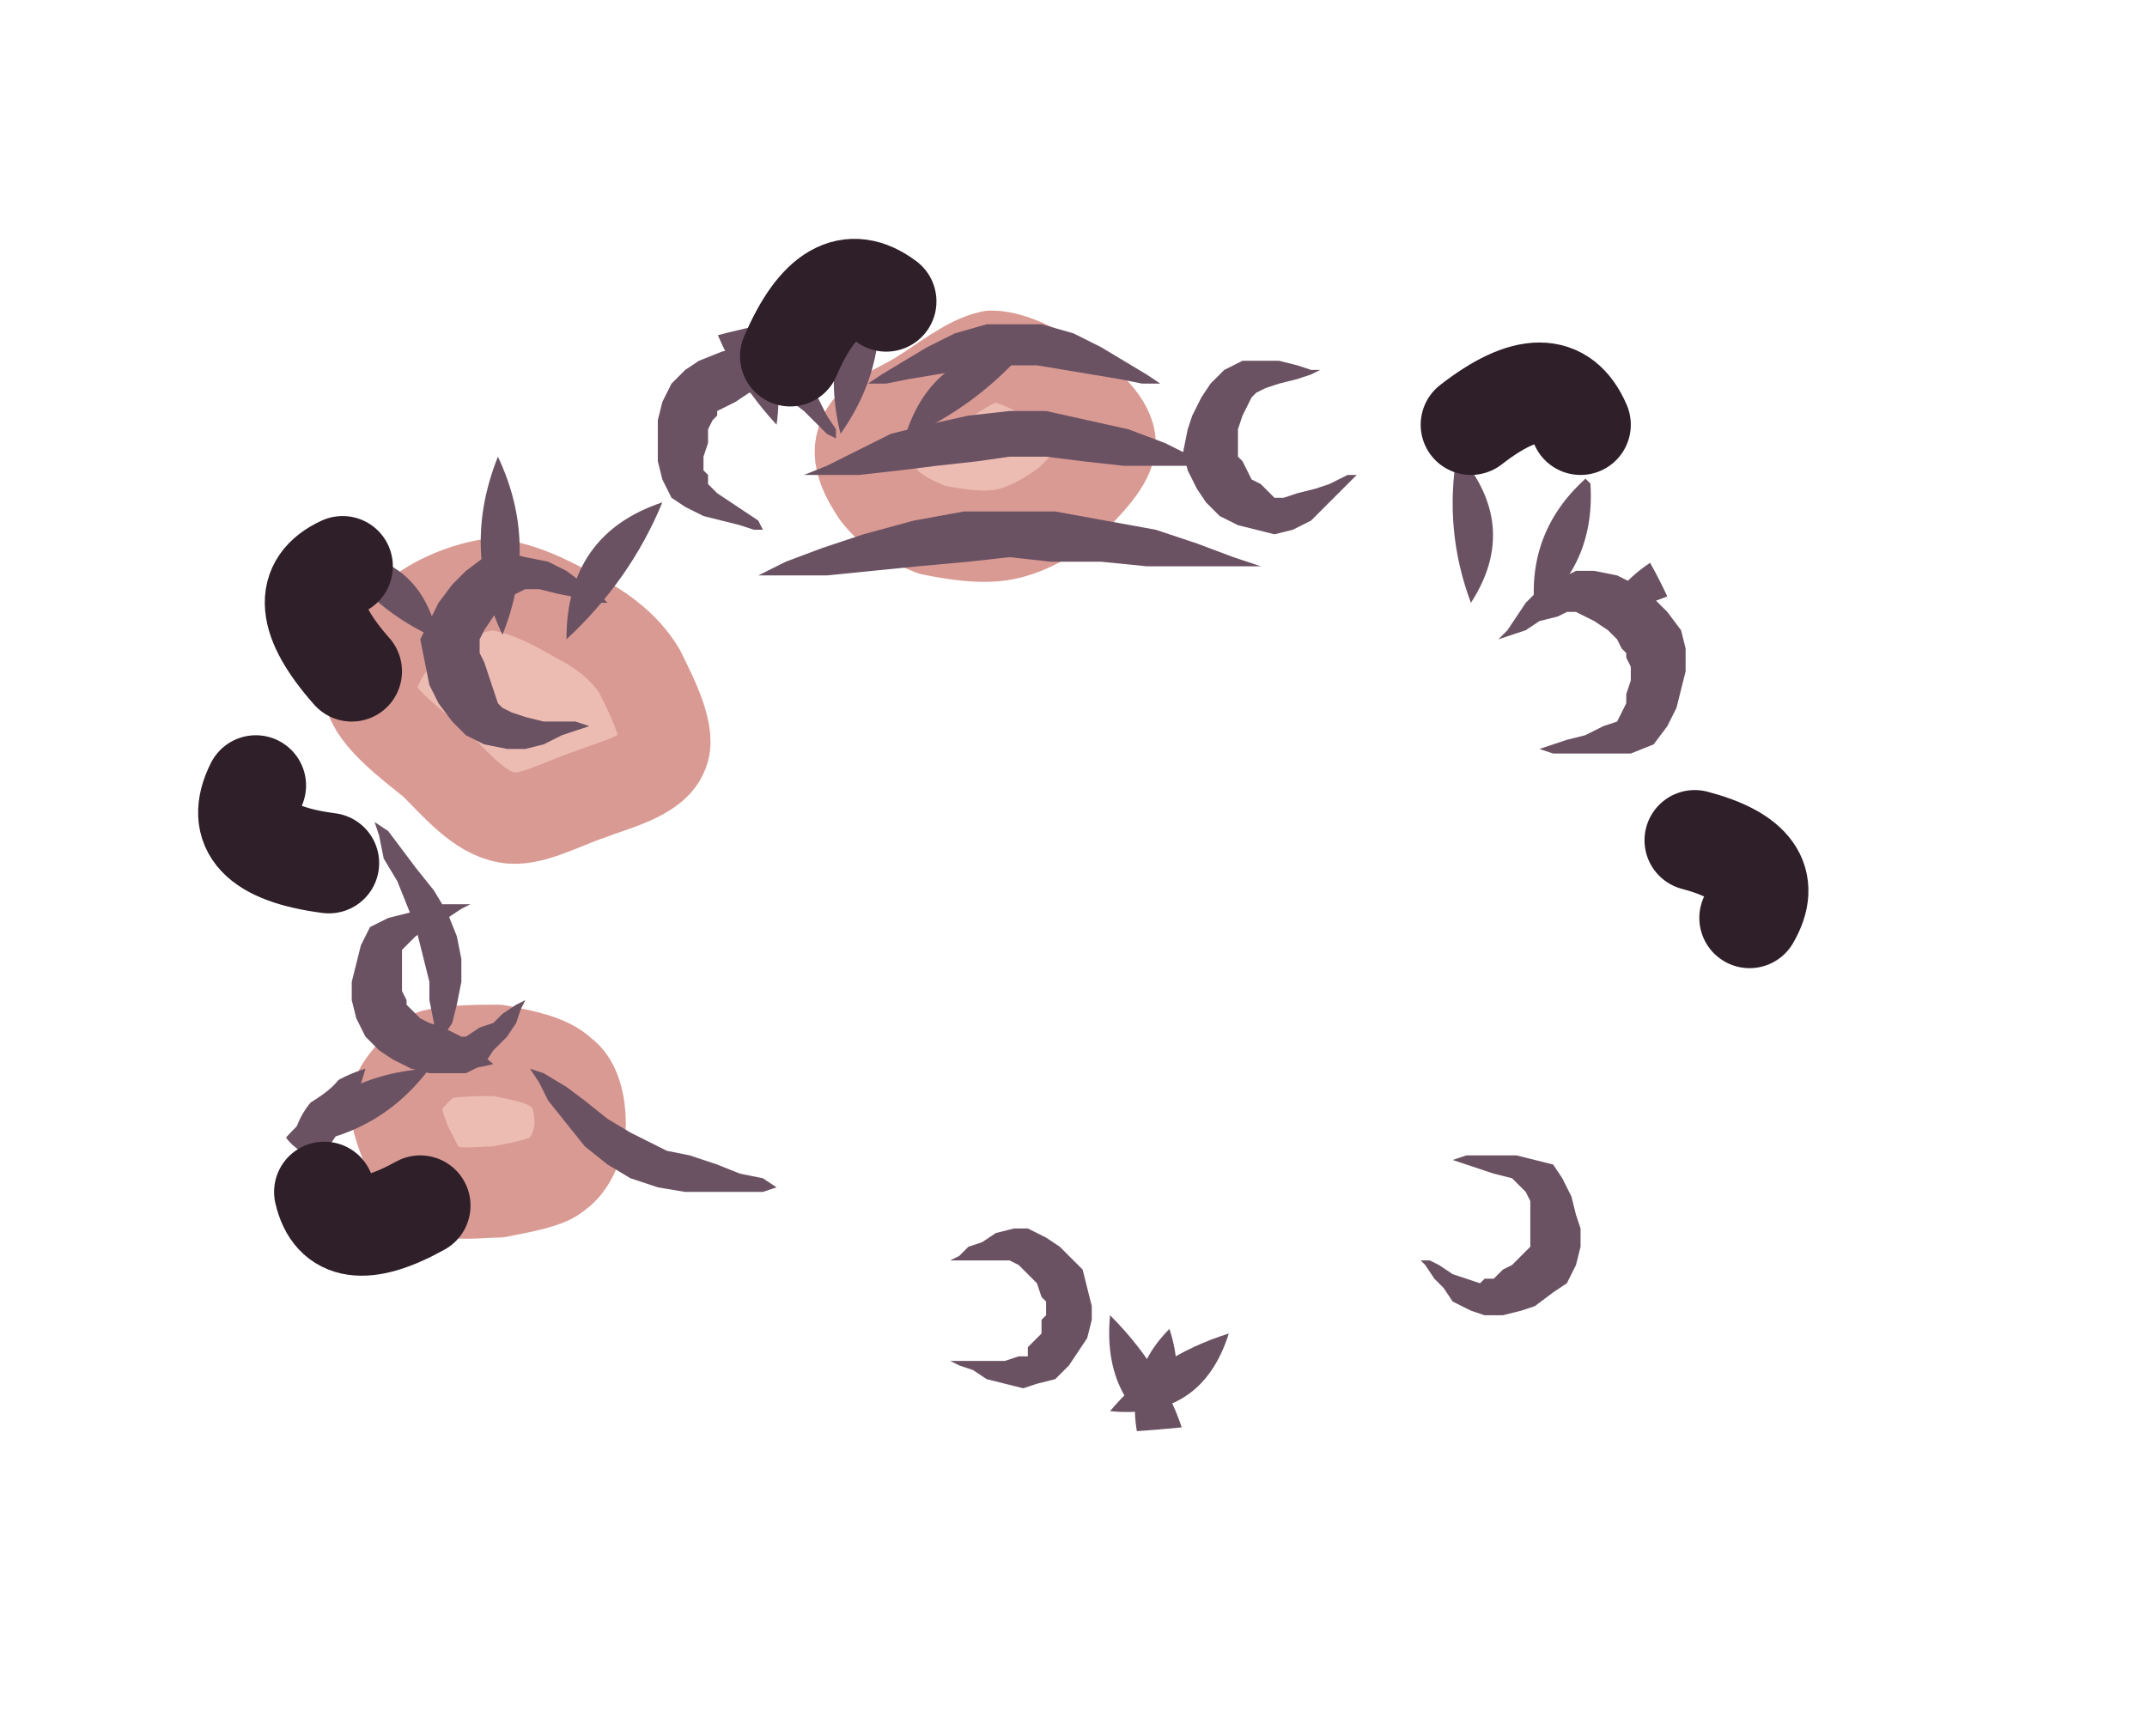
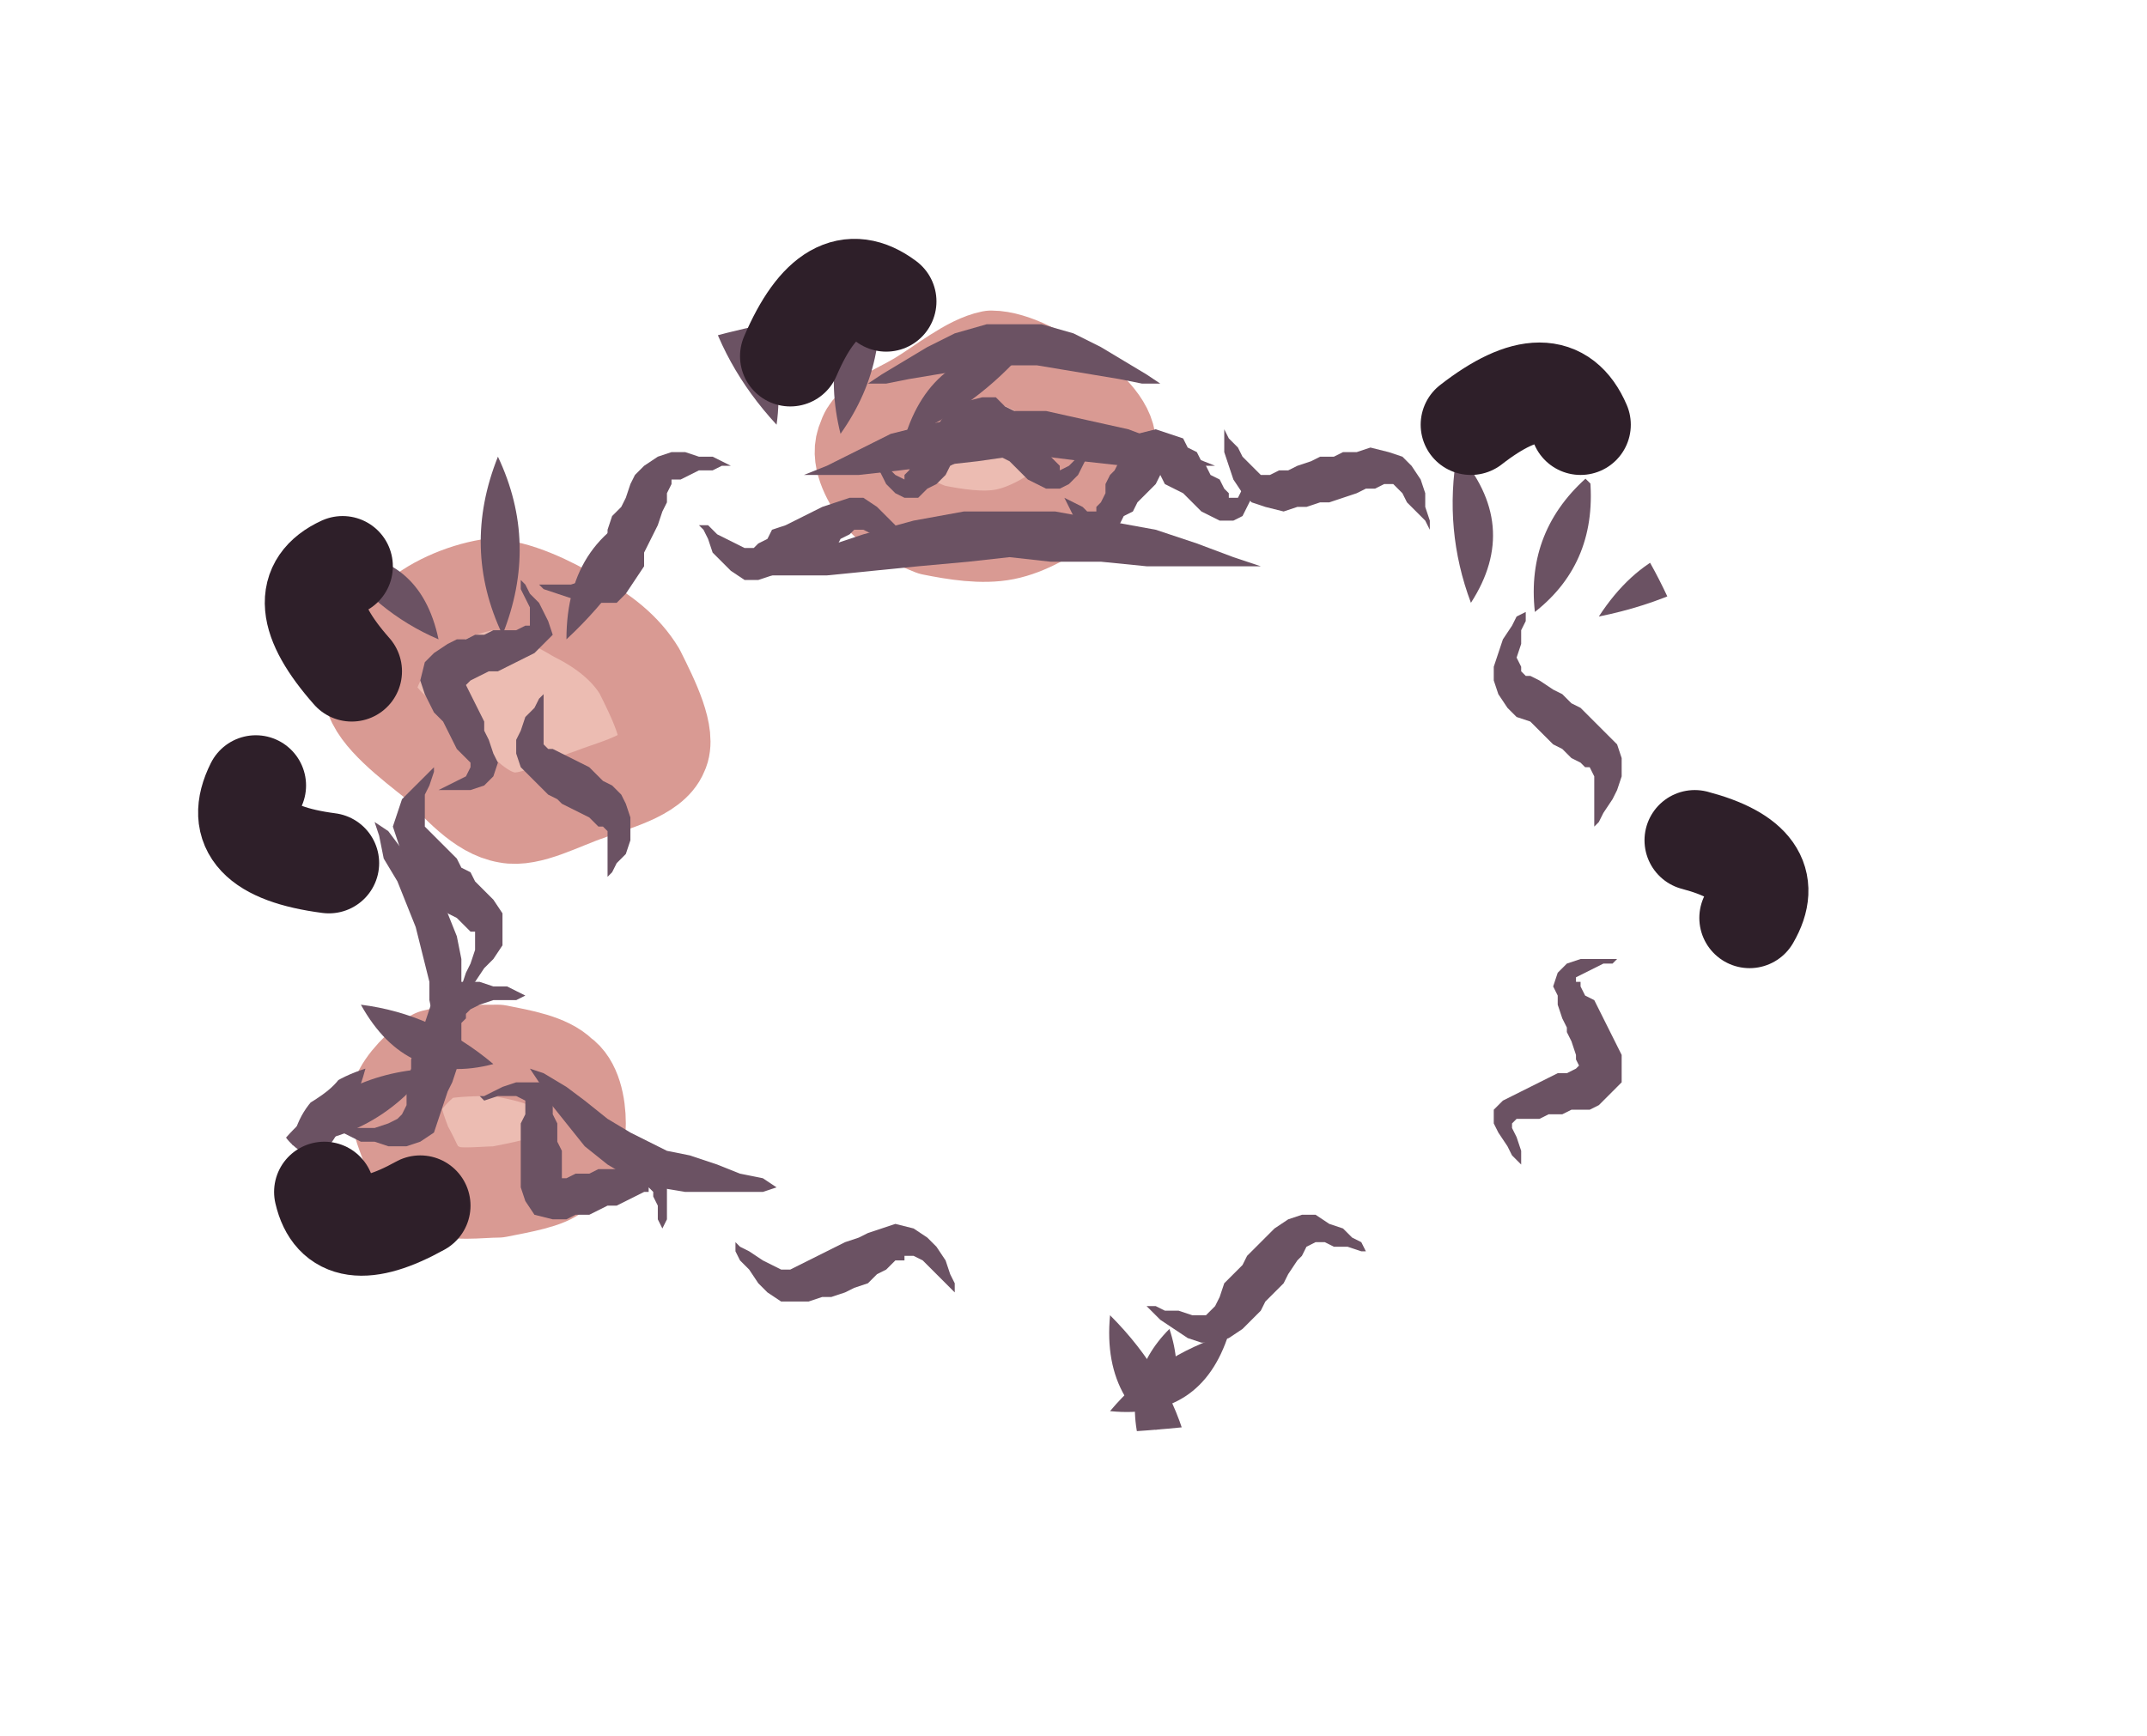
<svg xmlns="http://www.w3.org/2000/svg" viewBox="0 0 47 38" width="47" height="38">
  <defs>
    <clipPath id="cat-head-extra-base-front-head">
      <path d="M10 10.4C11.3 9.4 13.4 8 15.5 7.4C17.6 6.8 20.2 6.6 22.5 6.6C24.8 6.6 27.4 6.7 29.5 7.4C31.6 8.1 33.8 9.4 35.2 11C36.6 12.6 37.3 15 37.8 17C38.3 19 38.3 21.2 37.9 22.8C37.5 24.4 36.8 25.6 35.6 26.8C34.4 28 32.8 29.4 30.8 30.2C28.8 31 26.1 31.3 23.8 31.4C21.5 31.5 18.9 31.1 16.8 30.6C14.8 30.1 12.9 29.1 11.5 28.4C10.1 27.7 9.5 27 8.6 26.4C7.7 25.8 6.4 25.3 6.2 24.8C6 24.3 7.5 24.1 7.6 23.2C7.7 22.3 6.8 20.7 6.6 19.6C6.5 18.5 6.5 17.6 6.7 16.5C6.9 15.4 7.3 14.2 7.8 13.2C8.4 12.2 8.7 11.4 10 10.4Z" />
    </clipPath>
  </defs>
  <g id="extra-bald">
    <path clip-path="url(#cat-head-extra-base-front-head)" d="M14.5 16.5C14.3 17 13.4 17.2 12.9 17.4C12.3 17.6 11.6 18 11.1 17.9C10.5 17.8 10 17.2 9.5 16.7C9 16.3 8.2 15.7 8.1 15.2C8.1 14.7 8.5 14 9 13.6C9.4 13.2 10.1 12.9 10.7 12.8C11.3 12.8 12.1 13.2 12.6 13.5C13.2 13.8 13.7 14.2 14 14.7C14.3 15.3 14.7 16.1 14.5 16.5Z" fill="#ecbcb2" />
    <path clip-path="url(#cat-head-extra-base-front-head)" d="M14.5 16.5C14.3 17 13.4 17.2 12.9 17.4C12.3 17.6 11.6 18 11.1 17.9C10.5 17.8 10 17.2 9.5 16.7C9 16.3 8.2 15.7 8.1 15.2C8.1 14.7 8.5 14 9 13.6C9.4 13.2 10.1 12.9 10.7 12.8C11.3 12.8 12.1 13.2 12.6 13.5C13.2 13.8 13.7 14.2 14 14.7C14.3 15.3 14.7 16.1 14.5 16.5Z" fill="none" stroke="#d99a93" stroke-width="2" stroke-linecap="round" stroke-linejoin="round" />
    <path clip-path="url(#cat-head-extra-base-front-head)" d="M24.3 9.7C24.3 10.1 23.8 10.6 23.4 11C23 11.3 22.5 11.6 22 11.7C21.5 11.8 20.9 11.7 20.4 11.6C19.9 11.4 19.5 11.2 19.2 10.8C19 10.5 18.7 10 18.9 9.6C19 9.2 19.6 9 20.1 8.7C20.6 8.4 21.2 7.9 21.7 7.8C22.2 7.8 22.9 8.2 23.3 8.5C23.8 8.8 24.3 9.3 24.3 9.7Z" fill="#ecbcb2" />
    <path clip-path="url(#cat-head-extra-base-front-head)" d="M24.3 9.7C24.3 10.1 23.8 10.6 23.4 11C23 11.3 22.5 11.6 22 11.7C21.5 11.8 20.9 11.7 20.4 11.6C19.9 11.4 19.5 11.2 19.2 10.8C19 10.5 18.7 10 18.9 9.6C19 9.2 19.6 9 20.1 8.7C20.6 8.4 21.2 7.9 21.7 7.8C22.2 7.8 22.9 8.2 23.3 8.5C23.8 8.8 24.3 9.3 24.3 9.7Z" fill="none" stroke="#d99a93" stroke-width="2" stroke-linecap="round" stroke-linejoin="round" />
    <path clip-path="url(#cat-head-extra-base-front-head)" d="M12.7 24.6C12.7 25 12.5 25.5 12.2 25.7C12 25.9 11.4 26 10.9 26.1C10.5 26.1 9.9 26.2 9.6 26C9.2 25.9 9.1 25.4 8.9 25.1C8.8 24.8 8.6 24.4 8.7 24C8.8 23.7 9.2 23.3 9.5 23.1C9.9 23 10.5 23 10.9 23C11.4 23.1 12 23.2 12.3 23.5C12.6 23.7 12.7 24.2 12.7 24.6Z" fill="#ecbcb2" />
    <path clip-path="url(#cat-head-extra-base-front-head)" d="M12.7 24.6C12.7 25 12.5 25.5 12.2 25.7C12 25.9 11.4 26 10.9 26.1C10.5 26.1 9.9 26.2 9.6 26C9.2 25.9 9.1 25.4 8.9 25.1C8.8 24.8 8.6 24.4 8.7 24C8.8 23.7 9.2 23.3 9.5 23.1C9.9 23 10.5 23 10.9 23C11.4 23.1 12 23.2 12.3 23.5C12.6 23.7 12.7 24.2 12.7 24.6Z" fill="none" stroke="#d99a93" stroke-width="2" stroke-linecap="round" stroke-linejoin="round" />
  </g>
  <g id="extra-dull">
    <path clip-path="url(#cat-head-extra-base-front-head)" d="M9.6 14Q8.2 13.4 7.3 12.1Q9.2 12.1 9.6 14Z" fill="#6b5263" />
    <path clip-path="url(#cat-head-extra-base-front-head)" d="M11 13.9Q10.1 12 10.9 10Q11.8 11.9 11 13.9Z" fill="#6b5263" />
    <path clip-path="url(#cat-head-extra-base-front-head)" d="M12.4 14Q12.4 11.7 14.5 11Q13.8 12.7 12.4 14Z" fill="#6b5263" />
    <path clip-path="url(#cat-head-extra-base-front-head)" d="M17 9.3Q15.8 8 15.4 6.4Q17.3 7.2 17 9.3Z" fill="#6b5263" />
    <path clip-path="url(#cat-head-extra-base-front-head)" d="M18.4 9.5Q17.9 7.5 19.1 5.8Q19.6 7.8 18.4 9.5Z" fill="#6b5263" />
    <path clip-path="url(#cat-head-extra-base-front-head)" d="M19.8 9.6Q20.4 7.6 22.5 7.6Q21.4 8.9 19.8 9.6Z" fill="#6b5263" />
    <path clip-path="url(#cat-head-extra-base-front-head)" d="M8 23.4Q7.6 24.9 6.4 26Q6.1 24 8 23.4Z" fill="#6b5263" />
    <path clip-path="url(#cat-head-extra-base-front-head)" d="M9.4 23.4Q8.2 25 6.1 25.1Q7.4 23.5 9.4 23.4Z" fill="#6b5263" />
    <path clip-path="url(#cat-head-extra-base-front-head)" d="M10.8 23.3Q8.9 23.8 7.9 22Q9.5 22.2 10.8 23.3Z" fill="#6b5263" />
    <path clip-path="url(#cat-head-extra-base-front-head)" d="M32.2 13.2Q31.6 11.6 31.9 9.9Q33.3 11.5 32.2 13.2Z" fill="#6b5263" />
    <path clip-path="url(#cat-head-extra-base-front-head)" d="M33.6 13.4Q33.4 11.6 34.8 10.4Q35 12.3 33.6 13.4Z" fill="#6b5263" />
    <path clip-path="url(#cat-head-extra-base-front-head)" d="M35 13.5Q36.3 11.5 38.5 11.9Q37 13.1 35 13.5Z" fill="#6b5263" />
    <path clip-path="url(#cat-head-extra-base-front-head)" d="M24.3 28.8Q25.6 30.1 26 31.7Q24.1 30.9 24.3 28.8Z" fill="#6b5263" />
    <path clip-path="url(#cat-head-extra-base-front-head)" d="M25.6 29.1Q26.1 30.6 25 31.8Q24.5 30.2 25.6 29.1Z" fill="#6b5263" />
    <path clip-path="url(#cat-head-extra-base-front-head)" d="M26.9 29.2Q26.3 31.1 24.3 30.9Q25.3 29.7 26.9 29.2Z" fill="#6b5263" />
  </g>
  <g id="extra-wrinkles">
    <path clip-path="url(#cat-head-extra-base-front-head)" d="M16.6 12.6L17.2 12.6L18.1 12.6L19.1 12.5L20.1 12.4L21.2 12.3L22.1 12.2L23 12.3L24.1 12.3L25.1 12.4L26.1 12.4L27 12.4L27.6 12.4L27 12.2L26.2 11.9L25.3 11.6L24.2 11.4L23.1 11.2L22.1 11.2L21.1 11.2L20 11.4L18.9 11.7L18 12L17.2 12.3Z" fill="#6b5263" />
    <path clip-path="url(#cat-head-extra-base-front-head)" d="M17.6 10.4L18.1 10.4L18.8 10.4L19.7 10.3L20.5 10.2L21.4 10.1L22.1 10L22.9 10L23.7 10.1L24.6 10.2L25.4 10.2L26.1 10.2L26.6 10.2L26.1 10L25.5 9.7L24.7 9.4L23.8 9.2L22.9 9L22.1 9L21.2 9.1L20.3 9.3L19.5 9.5L18.7 9.9L18.1 10.2Z" fill="#6b5263" />
    <path clip-path="url(#cat-head-extra-base-front-head)" d="M19 8.4L19.4 8.4L19.9 8.3L20.5 8.2L21.1 8.1L21.7 8L22.2 8L22.7 8L23.3 8.1L23.9 8.2L24.5 8.3L25 8.4L25.4 8.4L25.1 8.2L24.6 7.9L24.1 7.6L23.5 7.3L22.8 7.1L22.2 7.1L21.6 7.1L20.9 7.3L20.3 7.6L19.8 7.9L19.3 8.2Z" fill="#6b5263" />
    <path clip-path="url(#cat-head-extra-base-front-head)" d="M11.6 23.4L11.8 23.7L12 24.1L12.4 24.6L12.8 25.1L13.3 25.5L13.8 25.8L14.4 26L15 26.1L15.6 26.1L16.2 26.1L16.7 26.1L17 26L16.7 25.8L16.2 25.7L15.7 25.5L15.1 25.3L14.6 25.2L14.2 25L13.8 24.8L13.3 24.5L12.8 24.1L12.4 23.8L11.9 23.5Z" fill="#6b5263" />
    <path clip-path="url(#cat-head-extra-base-front-head)" d="M8.2 18L8.3 18.3L8.4 18.8L8.7 19.3L8.9 19.8L9.1 20.3L9.2 20.7L9.3 21.1L9.4 21.5L9.4 21.9L9.5 22.4L9.5 22.7L9.6 23L9.7 22.7L9.9 22.4L10 22L10.1 21.5L10.1 21L10 20.5L9.8 20L9.5 19.5L9.1 19L8.8 18.6L8.5 18.2Z" fill="#6b5263" />
  </g>
  <g id="extra-curls">
-     <path d="M13.3 13.2L13.1 13L12.8 12.8L12.4 12.5L12 12.3L11.5 12.2L11.1 12.1L10.6 12.2L10.2 12.5L9.9 12.8L9.6 13.2L9.4 13.6L9.2 14L9.3 14.5L9.4 15L9.6 15.4L9.9 15.8L10.2 16.1L10.6 16.3L11.1 16.4L11.5 16.4L11.9 16.3L12.3 16.1L12.6 16L12.9 15.9L12.6 15.8L12.3 15.8L11.9 15.8L11.5 15.7L11.2 15.6L11 15.5L10.9 15.4L10.8 15.1L10.7 14.8L10.6 14.5L10.5 14.3L10.5 14.2L10.5 14L10.6 13.8L10.8 13.5L11 13.3L11.1 13.1L11.3 13L11.5 12.9L11.8 12.9L12.2 13L12.7 13.1L13.1 13.2Z" fill="#6b5263" />
-     <path d="M18.3 9.6L18.3 9.4L18.1 9.1L17.9 8.7L17.7 8.3L17.4 8L17 7.7L16.6 7.6L16.2 7.6L15.8 7.7L15.3 7.9L15 8.1L14.7 8.4L14.5 8.8L14.4 9.2L14.4 9.7L14.4 10.1L14.5 10.5L14.7 10.9L15 11.1L15.4 11.3L15.8 11.4L16.2 11.5L16.5 11.6L16.7 11.6L16.6 11.4L16.3 11.2L16 11L15.7 10.8L15.5 10.6L15.5 10.4L15.4 10.3L15.4 10L15.5 9.7L15.5 9.4L15.6 9.2L15.7 9.1L15.7 9L15.9 8.9L16.1 8.8L16.4 8.6L16.6 8.6L16.8 8.5L17 8.6L17.2 8.7L17.6 9L17.9 9.3L18.1 9.5Z" fill="#6b5263" />
-     <path d="M29.7 10.4L29.5 10.4L29.1 10.6L28.8 10.7L28.4 10.8L28.1 10.9L27.9 10.9L27.8 10.8L27.6 10.6L27.4 10.5L27.3 10.3L27.2 10.1L27.1 10L27.1 9.9L27.1 9.6L27.1 9.4L27.2 9.1L27.3 8.9L27.4 8.7L27.5 8.6L27.7 8.5L28 8.4L28.4 8.3L28.7 8.2L28.9 8.1L28.7 8.1L28.4 8L28 7.9L27.6 7.9L27.2 7.9L26.8 8.1L26.5 8.4L26.3 8.7L26.1 9.1L26 9.4L25.9 9.9L26 10.3L26.2 10.7L26.4 11L26.7 11.3L27.1 11.5L27.5 11.6L27.9 11.7L28.3 11.6L28.7 11.4L29 11.1L29.3 10.8L29.5 10.6Z" fill="#6b5263" />
-     <path d="M33.7 16.4L34 16.5L34.4 16.5L34.8 16.5L35.3 16.5L35.7 16.5L36.2 16.3L36.5 15.9L36.7 15.5L36.8 15.1L36.9 14.7L36.9 14.2L36.8 13.8L36.5 13.4L36.2 13.1L35.8 12.8L35.4 12.6L34.9 12.5L34.5 12.5L34.1 12.7L33.7 12.9L33.4 13.2L33.2 13.5L33 13.8L32.8 14L33.1 13.9L33.4 13.8L33.7 13.6L34.1 13.5L34.3 13.4L34.5 13.4L34.7 13.5L34.9 13.6L35.2 13.8L35.4 14L35.5 14.2L35.6 14.3L35.6 14.4L35.7 14.6L35.7 14.9L35.6 15.2L35.6 15.4L35.5 15.6L35.4 15.8L35.1 15.9L34.7 16.1L34.3 16.2L34 16.3Z" fill="#6b5263" />
-     <path d="M10.3 19.8L10 19.8L9.7 19.8L9.3 19.9L8.9 20L8.5 20.1L8.1 20.3L7.9 20.7L7.8 21.1L7.7 21.5L7.7 21.9L7.8 22.3L8 22.7L8.3 23L8.6 23.2L9 23.4L9.4 23.5L9.8 23.5L10.2 23.5L10.6 23.3L10.8 23L11.1 22.7L11.3 22.4L11.4 22.1L11.5 21.9L11.3 22L11 22.2L10.8 22.4L10.5 22.5L10.2 22.7L10.1 22.7L9.9 22.6L9.7 22.5L9.4 22.4L9.2 22.3L9 22.1L8.9 22L8.9 21.9L8.8 21.7L8.8 21.5L8.8 21.2L8.8 21L8.8 20.8L8.9 20.7L9.1 20.5L9.4 20.3L9.8 20.1L10.1 19.9Z" fill="#6b5263" />
-     <path d="M31.8 25.4L32.1 25.5L32.4 25.6L32.7 25.7L33.1 25.8L33.3 26L33.4 26.1L33.5 26.3L33.5 26.5L33.5 26.7L33.5 27L33.5 27.2L33.5 27.3L33.4 27.4L33.3 27.5L33.1 27.7L32.9 27.8L32.7 28L32.5 28L32.4 28.1L32.1 28L31.8 27.9L31.5 27.7L31.3 27.6L31.1 27.6L31.2 27.7L31.4 28L31.6 28.2L31.8 28.5L32.2 28.7L32.5 28.8L32.9 28.8L33.3 28.7L33.6 28.6L34 28.3L34.3 28.1L34.5 27.7L34.6 27.3L34.6 26.9L34.5 26.6L34.4 26.2L34.2 25.8L34 25.5L33.6 25.4L33.2 25.3L32.8 25.3L32.4 25.3L32.1 25.3Z" fill="#6b5263" />
-     <path d="M20.8 29.8L21 29.9L21.3 30L21.6 30.2L22 30.3L22.4 30.4L22.7 30.3L23.1 30.2L23.4 29.9L23.6 29.6L23.8 29.3L23.9 28.9L23.9 28.6L23.8 28.2L23.7 27.8L23.4 27.5L23.2 27.3L22.9 27.1L22.5 26.9L22.2 26.9L21.8 27L21.5 27.2L21.2 27.3L21 27.5L20.8 27.6L21 27.6L21.3 27.6L21.6 27.6L21.9 27.6L22.1 27.6L22.3 27.7L22.4 27.8L22.5 27.9L22.7 28.1L22.8 28.4L22.9 28.5L22.9 28.6L22.9 28.8L22.8 28.9L22.8 29.2L22.6 29.4L22.5 29.5L22.5 29.7L22.3 29.7L22 29.8L21.7 29.8L21.3 29.8L21 29.8Z" fill="#6b5263" />
+     <path d="M11.8 12.8L11.9 12.9L12.2 13L12.5 13.1L12.8 13.2L13.1 13.2L13.5 13.2L13.7 13L13.9 12.7L14.1 12.4L14.1 12.1L14.2 11.9L14.3 11.7L14.4 11.5L14.5 11.2L14.6 11L14.6 10.8L14.7 10.6L14.7 10.5L14.9 10.5L15.1 10.4L15.3 10.3L15.6 10.3L15.8 10.2L16 10.2L15.8 10.1L15.6 10L15.3 10L15 9.9L14.7 9.9L14.4 10L14.1 10.2L13.9 10.4L13.8 10.6L13.7 10.9L13.6 11.1L13.4 11.3L13.3 11.6L13.3 11.9L13.2 12.1L13.2 12.4L13.1 12.5L13.1 12.6L13 12.7L12.8 12.7L12.5 12.8L12.2 12.8L12 12.8Z" fill="#6b5263" />
+     <path d="M19 9.9L19.1 10L19.2 10.2L19.3 10.4L19.4 10.6L19.6 10.8L19.8 10.9L20.1 10.9L20.3 10.7L20.5 10.6L20.7 10.4L20.8 10.2L21 10.1L21.1 10L21.3 9.9L21.4 9.7L21.5 9.7L21.5 9.6L21.5 9.6L21.4 9.6L21.5 9.7L21.6 9.7L21.7 9.8L21.9 10L22.1 10.1L22.2 10.2L22.3 10.3L22.5 10.5L22.7 10.6L22.9 10.7L23.2 10.7L23.4 10.6L23.6 10.4L23.7 10.2L23.8 10L23.9 9.9L24 9.7L23.9 9.8L23.7 9.9L23.5 10.1L23.4 10.2L23.2 10.3L23.2 10.2L23.2 10.2L23.1 10.1L23 10L22.9 9.8L22.7 9.6L22.6 9.5L22.5 9.3L22.3 9.2L22.2 9L22 8.9L21.8 8.7L21.5 8.7L21.1 8.8L20.9 8.9L20.7 9.1L20.6 9.2L20.5 9.4L20.4 9.6L20.2 9.7L20.1 9.9L20 10.1L19.9 10.3L19.8 10.4L19.8 10.4L19.8 10.5L19.6 10.4L19.5 10.3L19.3 10.1L19.1 10Z" fill="#6b5263" />
+     <path d="M26.8 9.4L26.8 9.6L26.8 9.9L26.9 10.2L27 10.5L27.2 10.8L27.4 11L27.7 11.1L28.1 11.2L28.4 11.1L28.6 11.1L28.9 11L29.1 11L29.4 10.9L29.7 10.8L29.9 10.7L30.1 10.7L30.3 10.6L30.4 10.6L30.5 10.6L30.7 10.8L30.8 11L31 11.2L31.2 11.4L31.3 11.6L31.3 11.4L31.2 11.1L31.2 10.8L31.1 10.5L30.9 10.2L30.7 10L30.4 9.9L30 9.8L29.7 9.9L29.4 9.9L29.2 10L28.9 10L28.7 10.1L28.4 10.2L28.2 10.3L28 10.3L27.8 10.4L27.7 10.4L27.6 10.4L27.4 10.2L27.2 10L27.1 9.8L26.9 9.6Z" fill="#6b5263" />
+     <path d="M33.4 13.4L33.2 13.5L33.1 13.7L32.9 14L32.8 14.3L32.7 14.6L32.7 14.9L32.8 15.2L33 15.5L33.2 15.7L33.5 15.8L33.7 16L33.8 16.1L34 16.3L34.2 16.4L34.4 16.6L34.6 16.7L34.7 16.8L34.8 16.8L34.9 17L34.9 17.2L34.9 17.5L34.9 17.7L34.9 18L34.9 18.1L35 18L35.1 17.8L35.3 17.5L35.4 17.3L35.5 17L35.5 16.6L35.4 16.3L35.2 16.1L35 15.9L34.8 15.7L34.6 15.5L34.4 15.4L34.2 15.2L34 15.1L33.7 14.9L33.5 14.8L33.4 14.8L33.3 14.7L33.3 14.6L33.2 14.4L33.3 14.1L33.3 13.8L33.4 13.6Z" fill="#6b5263" />
+     <path d="M35.4 21L35.3 21L35.1 21L34.8 21L34.6 21L34.3 21.1L34.1 21.3L34 21.6L34.1 21.8L34.1 22L34.2 22.3L34.3 22.5L34.3 22.6L34.4 22.8L34.5 23.1L34.5 23.2L34.6 23.4L34.6 23.4L34.6 23.4L34.6 23.3L34.6 23.3L34.5 23.4L34.3 23.5L34.1 23.5L33.9 23.6L33.7 23.7L33.5 23.8L33.3 23.9L33.1 24L32.9 24.1L32.7 24.3L32.7 24.6L32.8 24.8L33 25.1L33.1 25.3L33.2 25.4L33.3 25.5L33.3 25.4L33.3 25.2L33.2 24.9L33.1 24.7L33.1 24.6L33.2 24.5L33.2 24.5L33.3 24.5L33.5 24.5L33.7 24.5L33.9 24.4L34.2 24.4L34.4 24.3L34.5 24.3L34.8 24.3L35 24.2L35.2 24L35.5 23.7L35.5 23.4L35.5 23.1L35.4 22.9L35.3 22.7L35.2 22.5L35.1 22.3L35 22.1L34.9 21.9L34.7 21.8L34.6 21.6L34.6 21.5L34.5 21.5L34.5 21.4L34.7 21.3L34.9 21.2L35.1 21.1L35.3 21.1Z" fill="#6b5263" />
+     <path d="M29.9 27.4L29.8 27.2L29.6 27.1L29.4 26.9L29.1 26.8L28.8 26.6L28.5 26.6L28.2 26.7L27.9 26.9L27.7 27.1L27.5 27.3L27.3 27.5L27.2 27.7L27 27.9L26.8 28.1L26.7 28.4L26.6 28.6L26.5 28.7L26.4 28.8L26.3 28.8L26.1 28.8L25.8 28.7L25.5 28.7L25.3 28.6L25.1 28.6L25.2 28.7L25.4 28.9L25.7 29.1L26 29.3L26.3 29.4L26.6 29.4L26.9 29.3L27.2 29.1L27.4 28.9L27.6 28.7L27.7 28.5L27.9 28.3L28.1 28.1L28.2 27.9L28.4 27.6L28.5 27.5L28.6 27.3L28.6 27.3L28.8 27.2L29 27.2L29.2 27.3L29.5 27.3L29.8 27.4Z" fill="#6b5263" />
+     <path d="M20.9 28.3L20.9 28.1L20.8 27.9L20.7 27.6L20.5 27.3L20.3 27.1L20 26.9L19.6 26.8L19.3 26.9L19 27L18.8 27.1L18.5 27.2L18.3 27.3L18.1 27.4L17.9 27.5L17.7 27.6L17.5 27.7L17.3 27.8L17.2 27.8L17.1 27.8L16.9 27.7L16.7 27.6L16.4 27.4L16.2 27.3L16.1 27.2L16.1 27.4L16.2 27.6L16.4 27.8L16.6 28.1L16.8 28.3L17.1 28.5L17.4 28.5L17.7 28.5L18 28.4L18.2 28.4L18.5 28.3L18.7 28.2L19 28.1L19.2 27.9L19.4 27.8L19.6 27.6L19.8 27.6L19.8 27.5L20 27.5L20.2 27.6L20.4 27.8L20.6 28L20.8 28.2Z" fill="#6b5263" />
+     <path d="M14.5 27L14.5 26.9L14.6 26.7L14.6 26.4L14.6 26.2L14.6 25.9L14.5 25.7L14.2 25.5L14 25.5L13.7 25.5L13.5 25.6L13.3 25.6L13.1 25.6L12.9 25.7L12.6 25.7L12.4 25.8L12.3 25.8L12.2 25.8L12.3 25.8L12.4 25.9L12.3 25.8L12.3 25.7L12.3 25.5L12.3 25.2L12.2 25L12.2 24.8L12.2 24.6L12.1 24.4L12.1 24.1L12 23.9L11.8 23.7L11.5 23.7L11.3 23.7L11 23.8L10.8 23.9L10.6 24L10.5 24L10.6 24.1L10.9 24L11.1 24L11.3 24L11.5 24.1L11.5 24.1L11.5 24.2L11.5 24.3L11.5 24.4L11.4 24.6L11.4 24.9L11.4 25.1L11.4 25.3L11.4 25.5L11.4 25.7L11.4 26L11.5 26.3L11.7 26.6L12.1 26.7L12.4 26.7L12.6 26.6L12.9 26.6L13.1 26.5L13.3 26.4L13.5 26.4L13.7 26.3L13.9 26.2L14.1 26.1L14.2 26.1L14.2 26L14.3 26.1L14.3 26.2L14.4 26.4L14.4 26.7L14.5 26.9Z" fill="#6b5263" />
+     <path d="M7.5 24.8L7.7 24.9L7.9 25L8.2 25L8.5 25.1L8.9 25.1L9.2 25L9.5 24.8L9.6 24.5L9.7 24.2L9.8 23.9L9.9 23.7L10 23.4L10 23.2L10.1 22.9L10.1 22.6L10.1 22.4L10.2 22.3L10.2 22.2L10.3 22.1L10.5 22L10.8 21.9L11.1 21.9L11.3 21.9L11.5 21.8L11.3 21.7L11.1 21.6L10.8 21.6L10.5 21.5L10.1 21.5L9.8 21.6L9.5 21.8L9.4 22.1L9.3 22.4L9.2 22.7L9.1 22.9L9 23.2L9 23.4L8.9 23.7L8.9 24L8.9 24.2L8.8 24.4L8.8 24.4L8.7 24.5L8.5 24.6L8.2 24.7L7.9 24.7L7.7 24.7Z" fill="#6b5263" />
+     <path d="M10.1 21.7L10.2 21.6L10.4 21.5L10.6 21.2L10.8 21L11 20.7L11 20.4L11 20L10.8 19.7L10.6 19.5L10.4 19.3L10.3 19.1L10.1 19L10 18.8L9.8 18.6L9.6 18.4L9.5 18.3L9.4 18.2L9.3 18.1L9.3 17.9L9.3 17.7L9.3 17.4L9.4 17.2L9.5 16.9L9.5 16.8L9.4 16.9L9.2 17.1L9 17.3L8.8 17.5L8.7 17.8L8.6 18.1L8.7 18.4L8.8 18.7L8.9 19L9.1 19.2L9.3 19.4L9.4 19.6L9.6 19.8L9.8 20L10 20.1L10.2 20.3L10.3 20.4L10.4 20.4L10.4 20.6L10.4 20.8L10.3 21.1L10.2 21.3L10.1 21.6Z" fill="#6b5263" />
+     <path d="M9.5 17.3L9.6 17.3L9.8 17.3L10.1 17.3L10.3 17.3L10.6 17.2L10.8 17L10.9 16.7L10.8 16.5L10.7 16.2L10.6 16L10.6 15.8L10.5 15.6L10.4 15.4L10.3 15.2L10.2 15L10.2 14.9L10.2 14.8L10.2 14.9L10.1 15L10.2 15L10.3 14.9L10.5 14.8L10.7 14.7L10.9 14.7L11.1 14.6L11.3 14.5L11.5 14.4L11.7 14.3L11.9 14.1L12.1 13.9L12 13.6L11.9 13.4L11.8 13.2L11.6 13L11.5 12.8L11.4 12.7L11.4 12.9L11.5 13.1L11.6 13.3L11.6 13.5L11.6 13.7L11.6 13.7L11.6 13.7L11.5 13.7L11.3 13.8L11.1 13.8L10.8 13.8L10.6 13.9L10.4 13.9L10.2 14L10 14L9.8 14.1L9.5 14.3L9.3 14.5L9.2 14.9L9.3 15.2L9.4 15.4L9.5 15.6L9.7 15.8L9.8 16L9.9 16.2L10 16.4L10.1 16.5L10.3 16.7L10.3 16.8L10.4 16.8L10.3 16.8L10.2 17L10 17.1L9.8 17.2L9.6 17.3Z" fill="#6b5263" />
+     <path d="M15.3 11.5L15.4 11.6L15.5 11.8L15.6 12.1L15.8 12.3L16 12.5L16.3 12.7L16.6 12.7L16.9 12.6L17.2 12.5L17.4 12.4L17.6 12.3L17.8 12.2L18 12.1L18.3 12L18.4 11.8L18.6 11.7L18.7 11.6L18.8 11.6L18.9 11.6L19.1 11.7L19.3 11.8L19.5 11.9L19.7 12.1L19.9 12.1L19.8 12L19.7 11.8L19.6 11.5L19.4 11.3L19.2 11.1L18.9 10.9L18.6 10.9L18.3 11L18 11.1L17.8 11.2L17.6 11.3L17.4 11.4L17.2 11.5L16.9 11.6L16.8 11.8L16.6 11.9L16.5 12L16.4 12L16.3 12L16.1 11.9L15.9 11.8L15.7 11.7L15.5 11.5Z" fill="#6b5263" />
+     <path d="M23.2 10.8L23.3 10.9L23.4 11.1L23.5 11.3L23.6 11.4L23.8 11.6L24 11.7L24.3 11.6L24.5 11.5L24.6 11.3L24.8 11.2L24.9 11L25 10.9L25.1 10.8L25.3 10.6L25.4 10.4L25.5 10.3L25.5 10.3L25.4 10.3L25.3 10.3L25.3 10.3L25.4 10.4L25.5 10.6L25.7 10.7L25.9 10.8L26 10.9L26.1 11L26.3 11.2L26.5 11.3L26.7 11.4L27 11.4L27.2 11.3L27.3 11.1L27.4 10.9L27.5 10.7L27.6 10.5L27.6 10.4L27.5 10.4L27.4 10.6L27.2 10.7L27.1 10.9L26.9 10.9L26.9 10.9L26.9 10.9L26.9 10.8L26.8 10.7L26.7 10.5L26.5 10.4L26.4 10.2L26.3 10.1L26.2 9.9L26 9.8L25.9 9.6L25.6 9.5L25.3 9.4L24.9 9.5L24.7 9.7L24.6 9.9L24.5 10.1L24.4 10.3L24.3 10.4L24.2 10.6L24.2 10.8L24.1 11L24 11.1L24 11.2L24 11.2L24 11.2L23.8 11.2L23.7 11.1L23.5 11L23.3 10.9Z" fill="#6b5263" />
+     <path d="M11.9 15.2L11.8 15.3L11.7 15.5L11.5 15.7L11.4 16L11.3 16.2L11.3 16.5L11.4 16.8L11.6 17L11.8 17.2L12 17.4L12.2 17.5L12.3 17.6L12.5 17.7L12.7 17.8L12.9 17.9L13 18L13.1 18.1L13.2 18.1L13.3 18.2L13.3 18.4L13.3 18.6L13.3 18.8L13.3 19L13.3 19.2L13.4 19.1L13.5 18.9L13.7 18.7L13.8 18.4L13.8 18.2L13.8 17.9L13.7 17.6L13.6 17.4L13.4 17.2L13.2 17.1L13 16.9L12.9 16.8L12.7 16.7L12.5 16.6L12.3 16.5L12.1 16.4L12 16.4L11.9 16.3L11.9 16.2L11.9 16.1L11.9 15.8L11.9 15.6L11.9 15.4Z" fill="#6b5263" />
    <path d="M7.2 18.9Q4.9 18.6 5.6 17.2" fill="none" stroke="#2e1f29" stroke-width="2.2" stroke-linecap="round" stroke-linejoin="round" />
    <path d="M7.7 14.7Q6.2 13 7.5 12.4" fill="none" stroke="#2e1f29" stroke-width="2.2" stroke-linecap="round" stroke-linejoin="round" />
    <path d="M17.3 7.8Q18.2 5.7 19.4 6.6" fill="none" stroke="#2e1f29" stroke-width="2.2" stroke-linecap="round" stroke-linejoin="round" />
    <path d="M32.2 9.3Q34 7.9 34.6 9.3" fill="none" stroke="#2e1f29" stroke-width="2.2" stroke-linecap="round" stroke-linejoin="round" />
    <path d="M37.1 18.4Q39 18.9 38.3 20.1" fill="none" stroke="#2e1f29" stroke-width="2.2" stroke-linecap="round" stroke-linejoin="round" />
    <path d="M9.2 26.4Q7.4 27.4 7.1 26.1" fill="none" stroke="#2e1f29" stroke-width="2.2" stroke-linecap="round" stroke-linejoin="round" />
  </g>
</svg>
